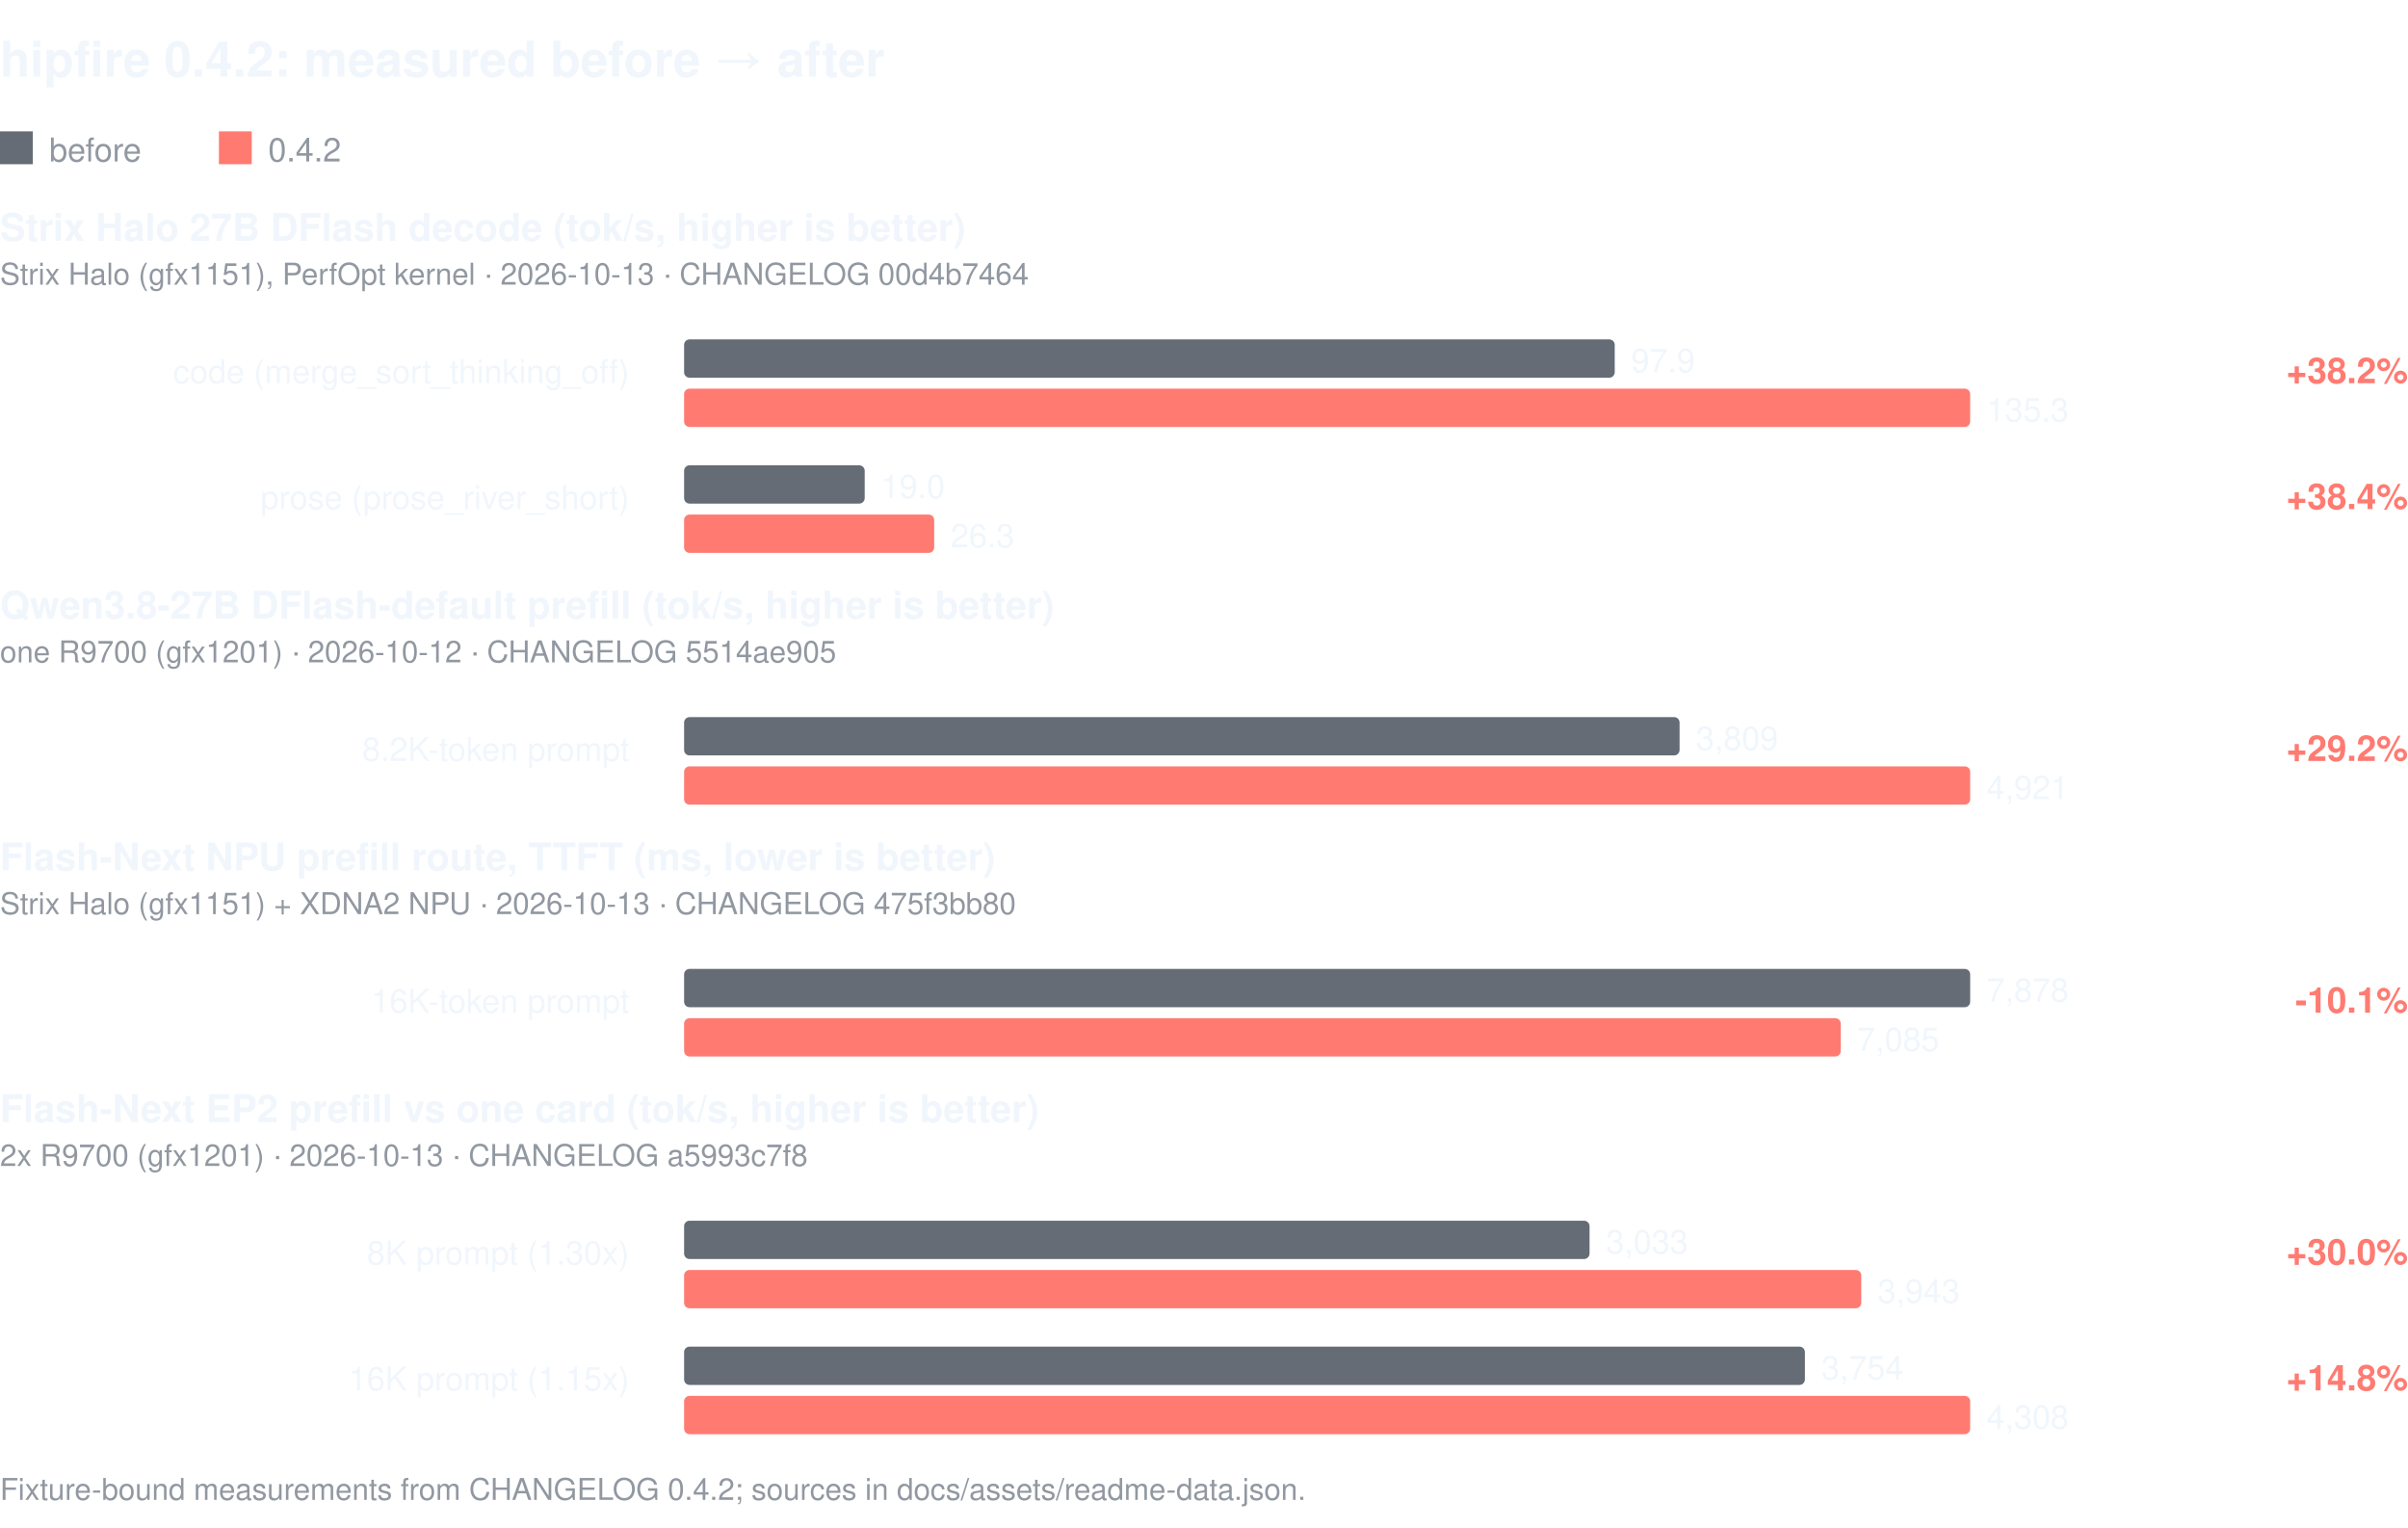
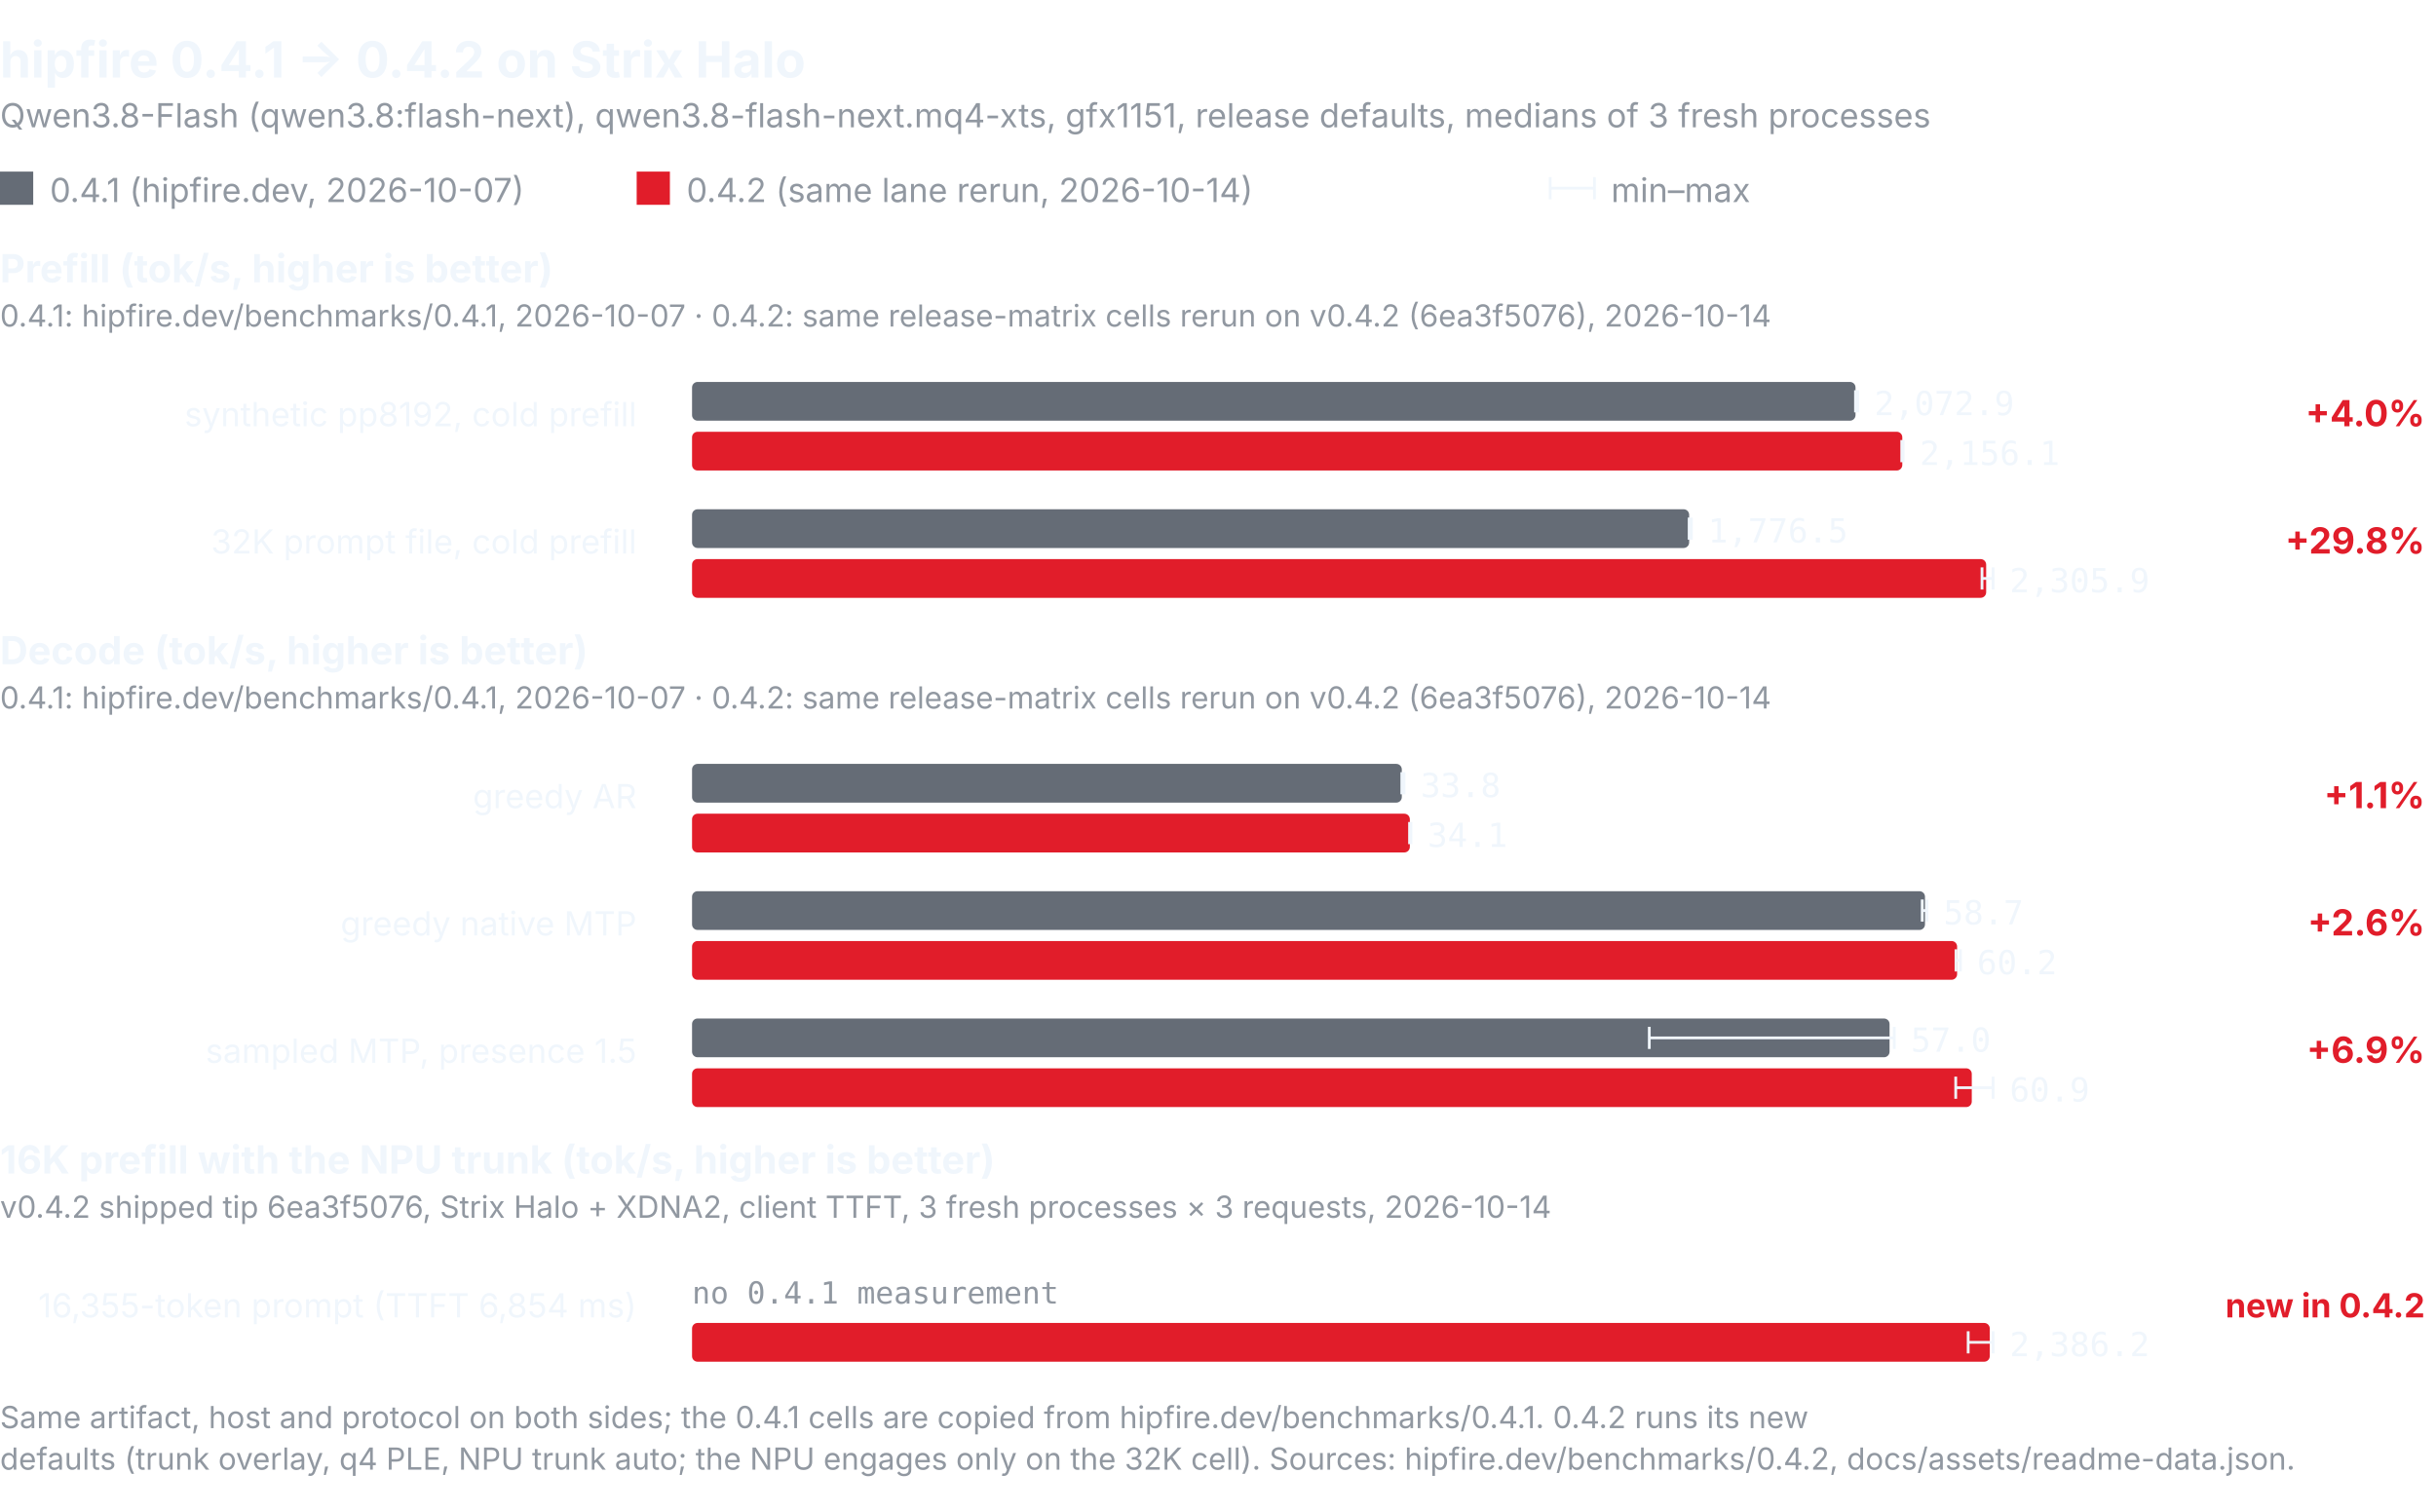
- <svg xmlns="http://www.w3.org/2000/svg" width="880" height="558" viewBox="0 0 880 558" role="img" aria-label="hipfire 0.4.2 measured gains">
-   <text x="0" y="28" font-family="-apple-system,Segoe UI,Helvetica,Arial,sans-serif" font-size="18" fill="#f0f6fc" text-anchor="start" font-weight="bold">hipfire 0.4.2: measured before → after</text>
-   <rect x="0" y="48" width="12" height="12" fill="#656c76" />
-   <text x="18" y="59" font-family="-apple-system,Segoe UI,Helvetica,Arial,sans-serif" font-size="12" fill="#9198a1" text-anchor="start" font-weight="normal">before</text>
-   <rect x="80" y="48" width="12" height="12" fill="#ff7b72" />
-   <text x="98" y="59" font-family="-apple-system,Segoe UI,Helvetica,Arial,sans-serif" font-size="12" fill="#9198a1" text-anchor="start" font-weight="normal">0.4.2</text>
-   <text x="0" y="88" font-family="-apple-system,Segoe UI,Helvetica,Arial,sans-serif" font-size="14" fill="#f0f6fc" text-anchor="start" font-weight="bold">Strix Halo 27B DFlash decode (tok/s, higher is better)</text>
-   <text x="0" y="104" font-family="-apple-system,Segoe UI,Helvetica,Arial,sans-serif" font-size="11" fill="#9198a1" text-anchor="start" font-weight="normal">Strix Halo (gfx1151), PerfOpt kernel · 2026-10-13 · CHANGELOG 00d4b7464</text>
-   <text x="230" y="140" font-family="-apple-system,Segoe UI,Helvetica,Arial,sans-serif" font-size="12" fill="#f0f6fc" text-anchor="end" font-weight="normal">code (merge_sort_thinking_off)</text>
-   <rect x="250" y="124" width="340.1" height="14" rx="2" fill="#656c76" />
-   <text x="596.1" y="136" font-family="-apple-system,Segoe UI,Helvetica,Arial,sans-serif" font-size="12" fill="#f0f6fc" text-anchor="start" font-weight="normal">97.9</text>
-   <rect x="250" y="142" width="470.0" height="14" rx="2" fill="#ff7b72" />
-   <text x="726.0" y="154" font-family="-apple-system,Segoe UI,Helvetica,Arial,sans-serif" font-size="12" fill="#f0f6fc" text-anchor="start" font-weight="normal">135.3</text>
-   <text x="880" y="140" font-family="-apple-system,Segoe UI,Helvetica,Arial,sans-serif" font-size="13" fill="#ff7b72" text-anchor="end" font-weight="bold">+38.2%</text>
-   <text x="230" y="186" font-family="-apple-system,Segoe UI,Helvetica,Arial,sans-serif" font-size="12" fill="#f0f6fc" text-anchor="end" font-weight="normal">prose (prose_river_short)</text>
-   <rect x="250" y="170" width="66.0" height="14" rx="2" fill="#656c76" />
-   <text x="322.0" y="182" font-family="-apple-system,Segoe UI,Helvetica,Arial,sans-serif" font-size="12" fill="#f0f6fc" text-anchor="start" font-weight="normal">19.0</text>
-   <rect x="250" y="188" width="91.4" height="14" rx="2" fill="#ff7b72" />
-   <text x="347.4" y="200" font-family="-apple-system,Segoe UI,Helvetica,Arial,sans-serif" font-size="12" fill="#f0f6fc" text-anchor="start" font-weight="normal">26.3</text>
-   <text x="880" y="186" font-family="-apple-system,Segoe UI,Helvetica,Arial,sans-serif" font-size="13" fill="#ff7b72" text-anchor="end" font-weight="bold">+38.4%</text>
-   <text x="0" y="226" font-family="-apple-system,Segoe UI,Helvetica,Arial,sans-serif" font-size="14" fill="#f0f6fc" text-anchor="start" font-weight="bold">Qwen3.8-27B DFlash-default prefill (tok/s, higher is better)</text>
-   <text x="0" y="242" font-family="-apple-system,Segoe UI,Helvetica,Arial,sans-serif" font-size="11" fill="#9198a1" text-anchor="start" font-weight="normal">one R9700 (gfx1201) · 2026-10-12 · CHANGELOG 5514ae905</text>
-   <text x="230" y="278" font-family="-apple-system,Segoe UI,Helvetica,Arial,sans-serif" font-size="12" fill="#f0f6fc" text-anchor="end" font-weight="normal">8.2K-token prompt</text>
-   <rect x="250" y="262" width="363.8" height="14" rx="2" fill="#656c76" />
-   <text x="619.8" y="274" font-family="-apple-system,Segoe UI,Helvetica,Arial,sans-serif" font-size="12" fill="#f0f6fc" text-anchor="start" font-weight="normal">3,809</text>
-   <rect x="250" y="280" width="470.0" height="14" rx="2" fill="#ff7b72" />
-   <text x="726.0" y="292" font-family="-apple-system,Segoe UI,Helvetica,Arial,sans-serif" font-size="12" fill="#f0f6fc" text-anchor="start" font-weight="normal">4,921</text>
-   <text x="880" y="278" font-family="-apple-system,Segoe UI,Helvetica,Arial,sans-serif" font-size="13" fill="#ff7b72" text-anchor="end" font-weight="bold">+29.2%</text>
-   <text x="0" y="318" font-family="-apple-system,Segoe UI,Helvetica,Arial,sans-serif" font-size="14" fill="#f0f6fc" text-anchor="start" font-weight="bold">Flash-Next NPU prefill route, TTFT (ms, lower is better)</text>
-   <text x="0" y="334" font-family="-apple-system,Segoe UI,Helvetica,Arial,sans-serif" font-size="11" fill="#9198a1" text-anchor="start" font-weight="normal">Strix Halo (gfx1151) + XDNA2 NPU · 2026-10-13 · CHANGELOG 475f3bb80</text>
-   <text x="230" y="370" font-family="-apple-system,Segoe UI,Helvetica,Arial,sans-serif" font-size="12" fill="#f0f6fc" text-anchor="end" font-weight="normal">16K-token prompt</text>
-   <rect x="250" y="354" width="470.0" height="14" rx="2" fill="#656c76" />
-   <text x="726.0" y="366" font-family="-apple-system,Segoe UI,Helvetica,Arial,sans-serif" font-size="12" fill="#f0f6fc" text-anchor="start" font-weight="normal">7,878</text>
-   <rect x="250" y="372" width="422.7" height="14" rx="2" fill="#ff7b72" />
-   <text x="678.7" y="384" font-family="-apple-system,Segoe UI,Helvetica,Arial,sans-serif" font-size="12" fill="#f0f6fc" text-anchor="start" font-weight="normal">7,085</text>
-   <text x="880" y="370" font-family="-apple-system,Segoe UI,Helvetica,Arial,sans-serif" font-size="13" fill="#ff7b72" text-anchor="end" font-weight="bold">-10.1%</text>
-   <text x="0" y="410" font-family="-apple-system,Segoe UI,Helvetica,Arial,sans-serif" font-size="14" fill="#f0f6fc" text-anchor="start" font-weight="bold">Flash-Next EP2 prefill vs one card (tok/s, higher is better)</text>
-   <text x="0" y="426" font-family="-apple-system,Segoe UI,Helvetica,Arial,sans-serif" font-size="11" fill="#9198a1" text-anchor="start" font-weight="normal">2x R9700 (gfx1201) · 2026-10-13 · CHANGELOG a5993c7f8</text>
-   <text x="230" y="462" font-family="-apple-system,Segoe UI,Helvetica,Arial,sans-serif" font-size="12" fill="#f0f6fc" text-anchor="end" font-weight="normal">8K prompt (1.30x)</text>
-   <rect x="250" y="446" width="330.9" height="14" rx="2" fill="#656c76" />
-   <text x="586.9" y="458" font-family="-apple-system,Segoe UI,Helvetica,Arial,sans-serif" font-size="12" fill="#f0f6fc" text-anchor="start" font-weight="normal">3,033</text>
-   <rect x="250" y="464" width="430.2" height="14" rx="2" fill="#ff7b72" />
-   <text x="686.2" y="476" font-family="-apple-system,Segoe UI,Helvetica,Arial,sans-serif" font-size="12" fill="#f0f6fc" text-anchor="start" font-weight="normal">3,943</text>
-   <text x="880" y="462" font-family="-apple-system,Segoe UI,Helvetica,Arial,sans-serif" font-size="13" fill="#ff7b72" text-anchor="end" font-weight="bold">+30.0%</text>
-   <text x="230" y="508" font-family="-apple-system,Segoe UI,Helvetica,Arial,sans-serif" font-size="12" fill="#f0f6fc" text-anchor="end" font-weight="normal">16K prompt (1.15x)</text>
-   <rect x="250" y="492" width="409.6" height="14" rx="2" fill="#656c76" />
-   <text x="665.6" y="504" font-family="-apple-system,Segoe UI,Helvetica,Arial,sans-serif" font-size="12" fill="#f0f6fc" text-anchor="start" font-weight="normal">3,754</text>
-   <rect x="250" y="510" width="470.0" height="14" rx="2" fill="#ff7b72" />
-   <text x="726.0" y="522" font-family="-apple-system,Segoe UI,Helvetica,Arial,sans-serif" font-size="12" fill="#f0f6fc" text-anchor="start" font-weight="normal">4,308</text>
-   <text x="880" y="508" font-family="-apple-system,Segoe UI,Helvetica,Arial,sans-serif" font-size="13" fill="#ff7b72" text-anchor="end" font-weight="bold">+14.8%</text>
-   <text x="0" y="548" font-family="-apple-system,Segoe UI,Helvetica,Arial,sans-serif" font-size="11" fill="#9198a1" text-anchor="start" font-weight="normal">Fixture-bound measurements from CHANGELOG 0.4.2; sources in docs/assets/readme-data.json.</text>
+ <svg xmlns="http://www.w3.org/2000/svg" width="880" height="546" viewBox="0 0 880 546" role="img" aria-label="hipfire 0.4.1 vs 0.4.2 on Strix Halo, Qwen3.8-Flash: prefill, decode and 16K NPU prefill">
+   <text x="0" y="28" font-family="Inter,-apple-system,Segoe UI,Helvetica,Arial,sans-serif" font-size="18" fill="#f0f6fc" text-anchor="start" font-weight="bold">hipfire 0.4.1 → 0.4.2 on Strix Halo</text>
+   <text x="0" y="46" font-family="Inter,-apple-system,Segoe UI,Helvetica,Arial,sans-serif" font-size="12" fill="#9198a1" text-anchor="start" font-weight="normal">Qwen3.8-Flash (qwen3.8:flash-next), qwen3.8-flash-next.mq4-xts, gfx1151, release defaults, medians of 3 fresh processes</text>
+   <rect x="0" y="62" width="12" height="12" fill="#656c76" />
+   <text x="18" y="73" font-family="Inter,-apple-system,Segoe UI,Helvetica,Arial,sans-serif" font-size="12" fill="#9198a1" text-anchor="start" font-weight="normal">0.4.1 (hipfire.dev, 2026-10-07)</text>
+   <rect x="230" y="62" width="12" height="12" fill="#e11d2a" />
+   <text x="248" y="73" font-family="Inter,-apple-system,Segoe UI,Helvetica,Arial,sans-serif" font-size="12" fill="#9198a1" text-anchor="start" font-weight="normal">0.4.2 (same lane rerun, 2026-10-14)</text>
+   <path d="M560 64V72M560 68H576M576 64V72" stroke="#f0f6fc" fill="none" />
+   <text x="582" y="73" font-family="Inter,-apple-system,Segoe UI,Helvetica,Arial,sans-serif" font-size="12" fill="#9198a1" text-anchor="start" font-weight="normal">min–max</text>
+   <text x="0" y="102" font-family="Inter,-apple-system,Segoe UI,Helvetica,Arial,sans-serif" font-size="14" fill="#f0f6fc" text-anchor="start" font-weight="bold">Prefill (tok/s, higher is better)</text>
+   <text x="0" y="118" font-family="Inter,-apple-system,Segoe UI,Helvetica,Arial,sans-serif" font-size="11" fill="#9198a1" text-anchor="start" font-weight="normal">0.4.1: hipfire.dev/benchmarks/0.4.1, 2026-10-07 · 0.4.2: same release-matrix cells rerun on v0.4.2 (6ea3f5076), 2026-10-14</text>
+   <text x="230" y="154" font-family="Inter,-apple-system,Segoe UI,Helvetica,Arial,sans-serif" font-size="12" fill="#f0f6fc" text-anchor="end" font-weight="normal">synthetic pp8192, cold prefill</text>
+   <rect x="250" y="138" width="420.3" height="14" rx="2" fill="#656c76" />
+   <path d="M670.3 141V149M670.3 145H671.1M671.1 141V149" stroke="#f0f6fc" fill="none" />
+   <text x="677.1" y="150" font-family="JetBrains Mono,SFMono-Regular,Menlo,Consolas,monospace" font-size="12" fill="#f0f6fc" text-anchor="start" font-weight="normal">2,072.9</text>
+   <rect x="250" y="156" width="437.2" height="14" rx="2" fill="#e11d2a" />
+   <path d="M687.0 159V167M687.0 163H687.5M687.5 159V167" stroke="#f0f6fc" fill="none" />
+   <text x="693.5" y="168" font-family="JetBrains Mono,SFMono-Regular,Menlo,Consolas,monospace" font-size="12" fill="#f0f6fc" text-anchor="start" font-weight="normal">2,156.1</text>
+   <text x="876" y="154" font-family="Inter,-apple-system,Segoe UI,Helvetica,Arial,sans-serif" font-size="13" fill="#e11d2a" text-anchor="end" font-weight="bold">+4.0%</text>
+   <text x="230" y="200" font-family="Inter,-apple-system,Segoe UI,Helvetica,Arial,sans-serif" font-size="12" fill="#f0f6fc" text-anchor="end" font-weight="normal">32K prompt file, cold prefill</text>
+   <rect x="250" y="184" width="360.2" height="14" rx="2" fill="#656c76" />
+   <path d="M610.2 187V195M610.2 191H611.0M611.0 187V195" stroke="#f0f6fc" fill="none" />
+   <text x="617.0" y="196" font-family="JetBrains Mono,SFMono-Regular,Menlo,Consolas,monospace" font-size="12" fill="#f0f6fc" text-anchor="start" font-weight="normal">1,776.5</text>
+   <rect x="250" y="202" width="467.5" height="14" rx="2" fill="#e11d2a" />
+   <path d="M716.0 205V213M716.0 209H720.0M720.0 205V213" stroke="#f0f6fc" fill="none" />
+   <text x="726.0" y="214" font-family="JetBrains Mono,SFMono-Regular,Menlo,Consolas,monospace" font-size="12" fill="#f0f6fc" text-anchor="start" font-weight="normal">2,305.9</text>
+   <text x="876" y="200" font-family="Inter,-apple-system,Segoe UI,Helvetica,Arial,sans-serif" font-size="13" fill="#e11d2a" text-anchor="end" font-weight="bold">+29.8%</text>
+   <text x="0" y="240" font-family="Inter,-apple-system,Segoe UI,Helvetica,Arial,sans-serif" font-size="14" fill="#f0f6fc" text-anchor="start" font-weight="bold">Decode (tok/s, higher is better)</text>
+   <text x="0" y="256" font-family="Inter,-apple-system,Segoe UI,Helvetica,Arial,sans-serif" font-size="11" fill="#9198a1" text-anchor="start" font-weight="normal">0.4.1: hipfire.dev/benchmarks/0.4.1, 2026-10-07 · 0.4.2: same release-matrix cells rerun on v0.4.2 (6ea3f5076), 2026-10-14</text>
+   <text x="230" y="292" font-family="Inter,-apple-system,Segoe UI,Helvetica,Arial,sans-serif" font-size="12" fill="#f0f6fc" text-anchor="end" font-weight="normal">greedy AR</text>
+   <rect x="250" y="276" width="256.4" height="14" rx="2" fill="#656c76" />
+   <path d="M506.4 279V287M506.4 283H507.2M507.2 279V287" stroke="#f0f6fc" fill="none" />
+   <text x="513.2" y="288" font-family="JetBrains Mono,SFMono-Regular,Menlo,Consolas,monospace" font-size="12" fill="#f0f6fc" text-anchor="start" font-weight="normal">33.8</text>
+   <rect x="250" y="294" width="259.3" height="14" rx="2" fill="#e11d2a" />
+   <path d="M509.2 297V305M509.2 301H509.7M509.7 297V305" stroke="#f0f6fc" fill="none" />
+   <text x="515.7" y="306" font-family="JetBrains Mono,SFMono-Regular,Menlo,Consolas,monospace" font-size="12" fill="#f0f6fc" text-anchor="start" font-weight="normal">34.1</text>
+   <text x="876" y="292" font-family="Inter,-apple-system,Segoe UI,Helvetica,Arial,sans-serif" font-size="13" fill="#e11d2a" text-anchor="end" font-weight="bold">+1.1%</text>
+   <text x="230" y="338" font-family="Inter,-apple-system,Segoe UI,Helvetica,Arial,sans-serif" font-size="12" fill="#f0f6fc" text-anchor="end" font-weight="normal">greedy native MTP</text>
+   <rect x="250" y="322" width="445.4" height="14" rx="2" fill="#656c76" />
+   <path d="M694.4 325V333M694.4 329H696.1M696.1 325V333" stroke="#f0f6fc" fill="none" />
+   <text x="702.1" y="334" font-family="JetBrains Mono,SFMono-Regular,Menlo,Consolas,monospace" font-size="12" fill="#f0f6fc" text-anchor="start" font-weight="normal">58.7</text>
+   <rect x="250" y="340" width="457.0" height="14" rx="2" fill="#e11d2a" />
+   <path d="M706.6 343V351M706.6 347H708.2M708.2 343V351" stroke="#f0f6fc" fill="none" />
+   <text x="714.2" y="352" font-family="JetBrains Mono,SFMono-Regular,Menlo,Consolas,monospace" font-size="12" fill="#f0f6fc" text-anchor="start" font-weight="normal">60.2</text>
+   <text x="876" y="338" font-family="Inter,-apple-system,Segoe UI,Helvetica,Arial,sans-serif" font-size="13" fill="#e11d2a" text-anchor="end" font-weight="bold">+2.6%</text>
+   <text x="230" y="384" font-family="Inter,-apple-system,Segoe UI,Helvetica,Arial,sans-serif" font-size="12" fill="#f0f6fc" text-anchor="end" font-weight="normal">sampled MTP, presence 1.5</text>
+   <rect x="250" y="368" width="432.6" height="14" rx="2" fill="#656c76" />
+   <path d="M595.8 371V379M595.8 375H684.3M684.3 371V379" stroke="#f0f6fc" fill="none" />
+   <text x="690.3" y="380" font-family="JetBrains Mono,SFMono-Regular,Menlo,Consolas,monospace" font-size="12" fill="#f0f6fc" text-anchor="start" font-weight="normal">57.0</text>
+   <rect x="250" y="386" width="462.3" height="14" rx="2" fill="#e11d2a" />
+   <path d="M706.5 389V397M706.5 393H720.0M720.0 389V397" stroke="#f0f6fc" fill="none" />
+   <text x="726.0" y="398" font-family="JetBrains Mono,SFMono-Regular,Menlo,Consolas,monospace" font-size="12" fill="#f0f6fc" text-anchor="start" font-weight="normal">60.9</text>
+   <text x="876" y="384" font-family="Inter,-apple-system,Segoe UI,Helvetica,Arial,sans-serif" font-size="13" fill="#e11d2a" text-anchor="end" font-weight="bold">+6.9%</text>
+   <text x="0" y="424" font-family="Inter,-apple-system,Segoe UI,Helvetica,Arial,sans-serif" font-size="14" fill="#f0f6fc" text-anchor="start" font-weight="bold">16K prefill with the NPU trunk (tok/s, higher is better)</text>
+   <text x="0" y="440" font-family="Inter,-apple-system,Segoe UI,Helvetica,Arial,sans-serif" font-size="11" fill="#9198a1" text-anchor="start" font-weight="normal">v0.4.2 shipped tip 6ea3f5076, Strix Halo + XDNA2, client TTFT, 3 fresh processes × 3 requests, 2026-10-14</text>
+   <text x="230" y="476" font-family="Inter,-apple-system,Segoe UI,Helvetica,Arial,sans-serif" font-size="12" fill="#f0f6fc" text-anchor="end" font-weight="normal">16,355-token prompt (TTFT 6,854 ms)</text>
+   <text x="250" y="471" font-family="JetBrains Mono,SFMono-Regular,Menlo,Consolas,monospace" font-size="11" fill="#9198a1" text-anchor="start" font-weight="normal">no 0.4.1 measurement</text>
+   <rect x="250" y="478" width="468.8" height="14" rx="2" fill="#e11d2a" />
+   <path d="M711.0 481V489M711.0 485H720.0M720.0 481V489" stroke="#f0f6fc" fill="none" />
+   <text x="726.0" y="490" font-family="JetBrains Mono,SFMono-Regular,Menlo,Consolas,monospace" font-size="12" fill="#f0f6fc" text-anchor="start" font-weight="normal">2,386.2</text>
+   <text x="876" y="476" font-family="Inter,-apple-system,Segoe UI,Helvetica,Arial,sans-serif" font-size="12" fill="#e11d2a" text-anchor="end" font-weight="bold">new in 0.4.2</text>
+   <text x="0" y="516" font-family="Inter,-apple-system,Segoe UI,Helvetica,Arial,sans-serif" font-size="11" fill="#9198a1" text-anchor="start" font-weight="normal">Same artifact, host and protocol on both sides; the 0.4.1 cells are copied from hipfire.dev/benchmarks/0.4.1. 0.4.2 runs its new</text>
+   <text x="0" y="531" font-family="Inter,-apple-system,Segoe UI,Helvetica,Arial,sans-serif" font-size="11" fill="#9198a1" text-anchor="start" font-weight="normal">defaults (trunk overlay, q4 PLE, NPU trunk auto; the NPU engages only on the 32K cell). Sources: hipfire.dev/benchmarks/0.4.2, docs/assets/readme-data.json.</text>
</svg>
